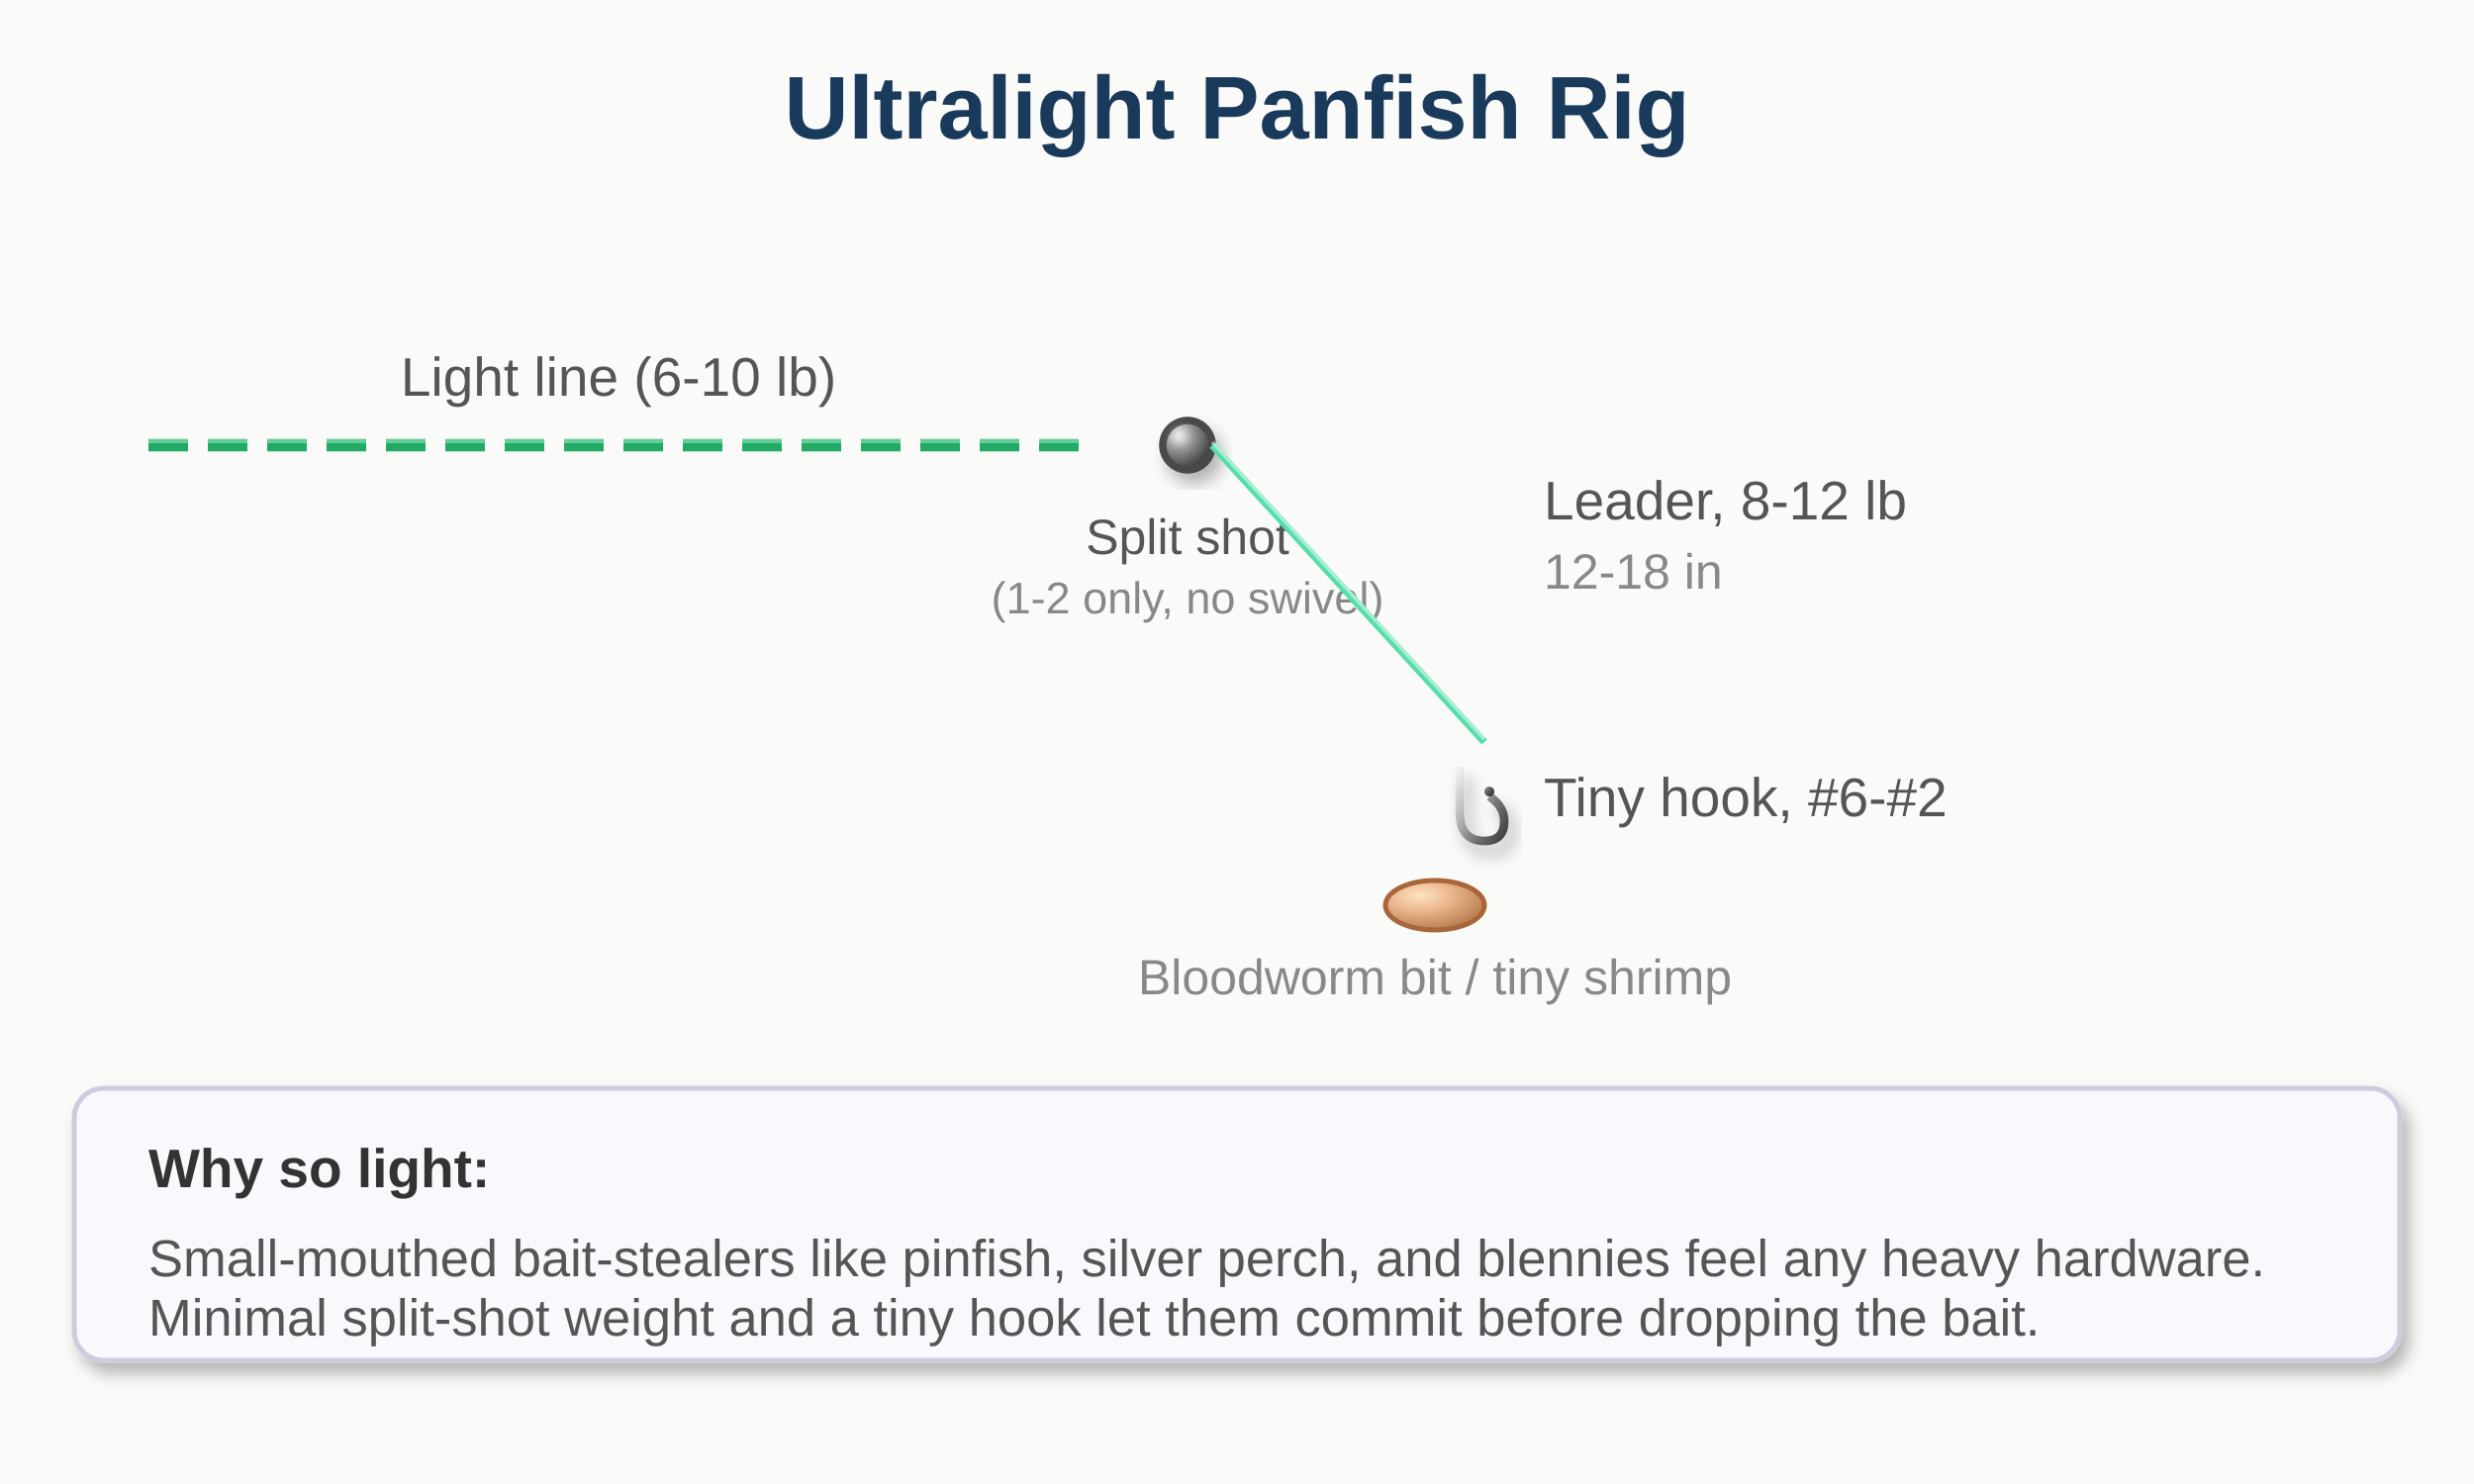
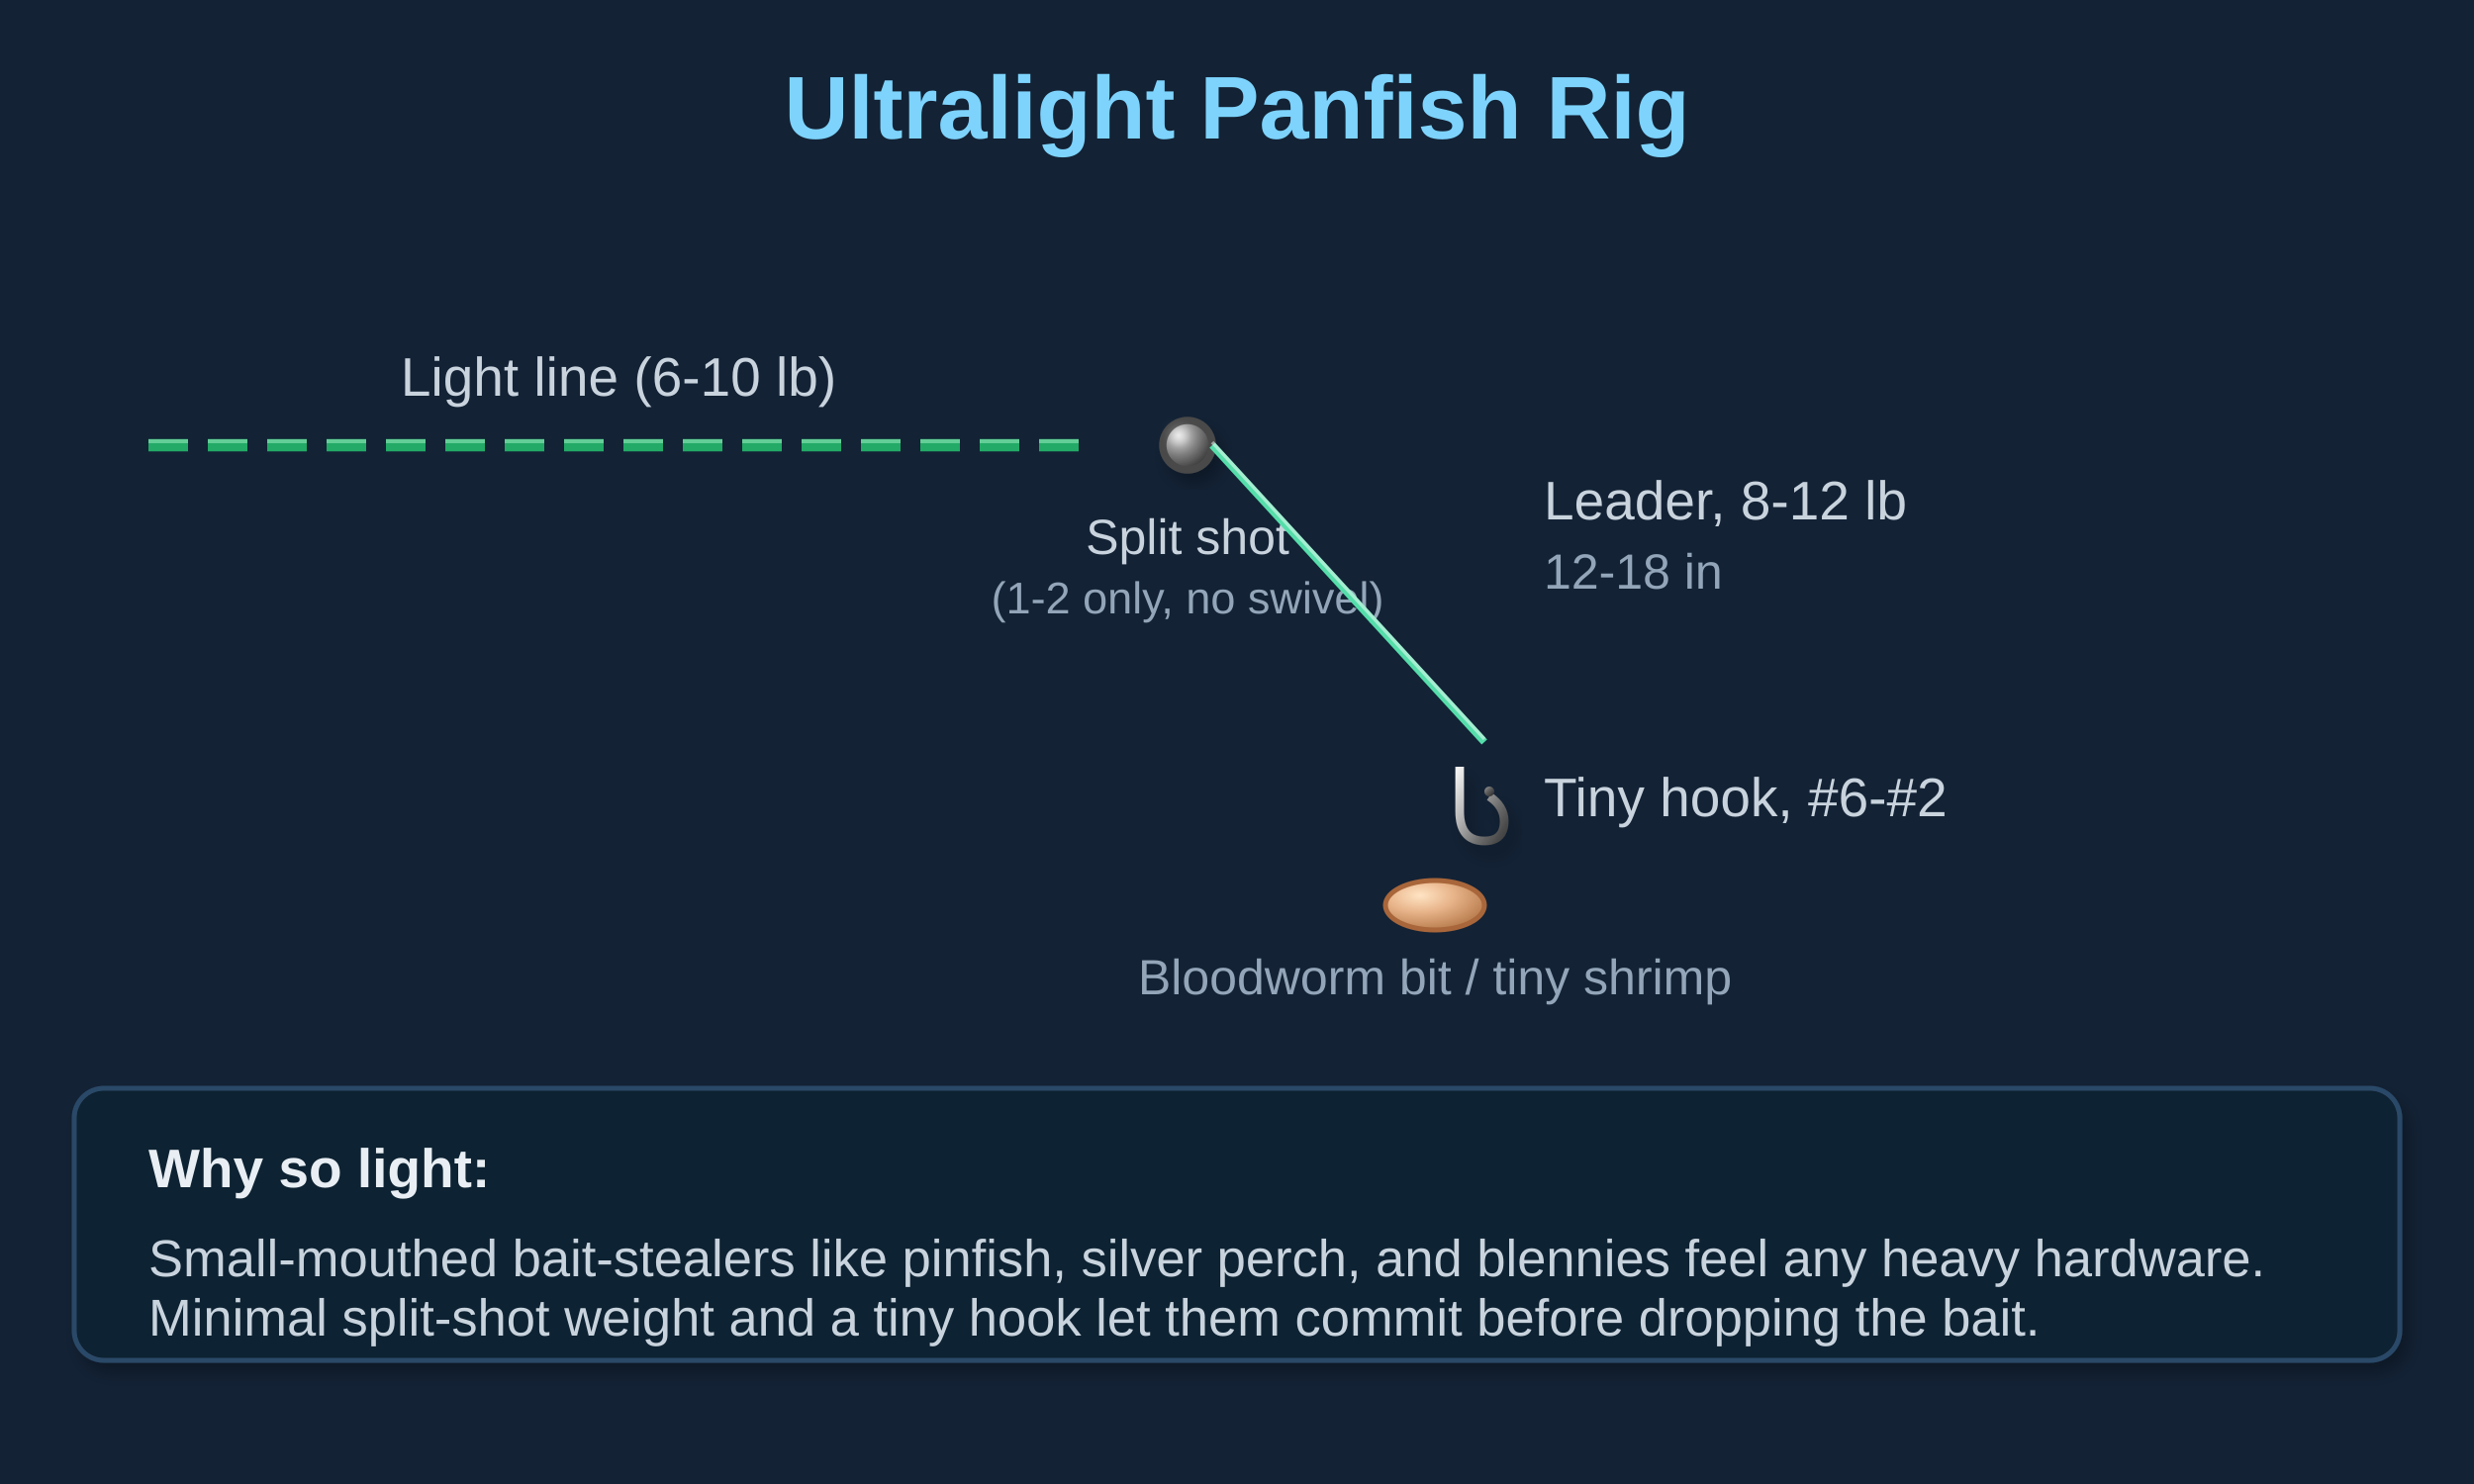
<svg xmlns="http://www.w3.org/2000/svg" viewBox="0 0 500 300" font-family="Arial, sans-serif">
-   <rect x="0" y="0" width="500" height="300" fill="#FAFAF8" />
+   <rect x="0" y="0" width="500" height="300" fill="#132235" />
  <defs>
    <radialGradient id="baitGrad" cx="35%" cy="30%" r="75%">
      <stop offset="0%" stop-color="#ffe4c4" />
      <stop offset="45%" stop-color="#e8b48a" />
      <stop offset="100%" stop-color="#b5794a" />
    </radialGradient>
    <filter id="glossBlur" x="-60%" y="-60%" width="220%" height="220%">
      <feGaussianBlur stdDeviation="1.1" />
    </filter>
  </defs>
  <defs>
    <linearGradient id="steelGrad" x1="0%" y1="0%" x2="100%" y2="100%">
      <stop offset="0%" stop-color="#f2f2f2" />
      <stop offset="35%" stop-color="#b8b8b8" />
      <stop offset="70%" stop-color="#6e6e6e" />
      <stop offset="100%" stop-color="#3d3d3d" />
    </linearGradient>
    <linearGradient id="steelGradDark" x1="0%" y1="0%" x2="100%" y2="100%">
      <stop offset="0%" stop-color="#9a9a9a" />
      <stop offset="45%" stop-color="#5c5c5c" />
      <stop offset="100%" stop-color="#242424" />
    </linearGradient>
    <radialGradient id="leadGrad" cx="32%" cy="30%" r="75%">
      <stop offset="0%" stop-color="#e2e2e2" />
      <stop offset="35%" stop-color="#9a9a9a" />
      <stop offset="75%" stop-color="#5c5c5c" />
      <stop offset="100%" stop-color="#333333" />
    </radialGradient>
    <filter id="softShadow" x="-40%" y="-40%" width="180%" height="180%">
      <feDropShadow dx="1.4" dy="2.2" stdDeviation="1.6" flood-color="#000000" flood-opacity="0.28" />
    </filter>
  </defs>
-   <text x="250" y="28" text-anchor="middle" font-size="18" font-weight="bold" fill="#1a3a5c">Ultralight Panfish Rig</text>
+   <text x="250" y="28" text-anchor="middle" font-size="18" font-weight="bold" fill="#7DD3FC">Ultralight Panfish Rig</text>
  <line x1="30" y1="90" x2="220" y2="90" stroke="#2a6" stroke-width="2.5" stroke-dasharray="8,4" />
  <line x1="30" y1="89.2" x2="220" y2="89.2" stroke="#8fe6b8" stroke-width="0.80" stroke-dasharray="8,4" opacity="0.6" />
-   <text x="125" y="80" text-anchor="middle" font-size="11" fill="#555">Light line (6-10 lb)</text>
+   <text x="125" y="80" text-anchor="middle" font-size="11" fill="#c8d3dd">Light line (6-10 lb)</text>
  <circle cx="240" cy="90" r="5" fill="url(#leadGrad)" stroke="#4a4a4a" stroke-width="1.5" filter="url(#softShadow)" />
  <ellipse cx="238.4" cy="88.2" rx="1.6" ry="1.6" fill="#ffffff" opacity="0.5" filter="url(#glossBlur)" />
-   <text x="240" y="112" text-anchor="middle" font-size="10" fill="#555">Split shot</text>
-   <text x="240" y="124" text-anchor="middle" font-size="9" fill="#888">(1-2 only, no swivel)</text>
+   <text x="240" y="112" text-anchor="middle" font-size="10" fill="#c8d3dd">Split shot</text>
+   <text x="240" y="124" text-anchor="middle" font-size="9" fill="#93a5b8">(1-2 only, no swivel)</text>
  <line x1="245" y1="90" x2="300" y2="150" stroke="#5da" stroke-width="1.5" />
  <line x1="245" y1="89.4" x2="300" y2="149.4" stroke="#e8fbf3" stroke-width="0.70" opacity="0.55" />
-   <text x="312" y="105" font-size="11" fill="#555">Leader, 8-12 lb</text>
-   <text x="312" y="119" font-size="10" fill="#888">12-18 in</text>
+   <text x="312" y="105" font-size="11" fill="#c8d3dd">Leader, 8-12 lb</text>
+   <text x="312" y="119" font-size="10" fill="#93a5b8">12-18 in</text>
  <g transform="translate(292, 155)">
    <path d="M3 0 L3 9 Q3 15 8 15 Q12 15 12 11 Q12 8 9 6" fill="none" stroke="url(#steelGrad)" stroke-width="1.75" filter="url(#softShadow)" />
    <circle cx="9" cy="5" r="1" fill="url(#steelGradDark)" />
-     <text x="20" y="10" font-size="11" fill="#555">Tiny hook, #6-#2</text>
+     <text x="20" y="10" font-size="11" fill="#c8d3dd">Tiny hook, #6-#2</text>
  </g>
  <g transform="translate(280, 175)">
    <ellipse cx="10" cy="8" rx="10" ry="5" fill="url(#baitGrad)" stroke="#a8663a" stroke-width="1" />
-     <text x="10" y="26" text-anchor="middle" font-size="10" fill="#888">Bloodworm bit / tiny shrimp</text>
+     <text x="10" y="26" text-anchor="middle" font-size="10" fill="#93a5b8">Bloodworm bit / tiny shrimp</text>
  </g>
-   <rect x="15" y="220" width="470" height="55" rx="6" fill="#f7f9fc" stroke="#ccd" stroke-width="1" filter="url(#softShadow)" />
-   <text x="30" y="240" font-size="11" fill="#333" font-weight="bold">Why so light:</text>
-   <text x="30" y="258" font-size="10.5" fill="#555">Small-mouthed bait-stealers like pinfish, silver perch, and blennies feel any heavy hardware.</text>
-   <text x="30" y="270" font-size="10.5" fill="#555">Minimal split-shot weight and a tiny hook let them commit before dropping the bait.</text>
+   <rect x="15" y="220" width="470" height="55" rx="6" fill="#0f2032" stroke="#2c4a68" stroke-width="1" filter="url(#softShadow)" />
+   <text x="30" y="240" font-size="11" fill="#e8eef3" font-weight="bold">Why so light:</text>
+   <text x="30" y="258" font-size="10.5" fill="#c8d3dd">Small-mouthed bait-stealers like pinfish, silver perch, and blennies feel any heavy hardware.</text>
+   <text x="30" y="270" font-size="10.5" fill="#c8d3dd">Minimal split-shot weight and a tiny hook let them commit before dropping the bait.</text>
</svg>
